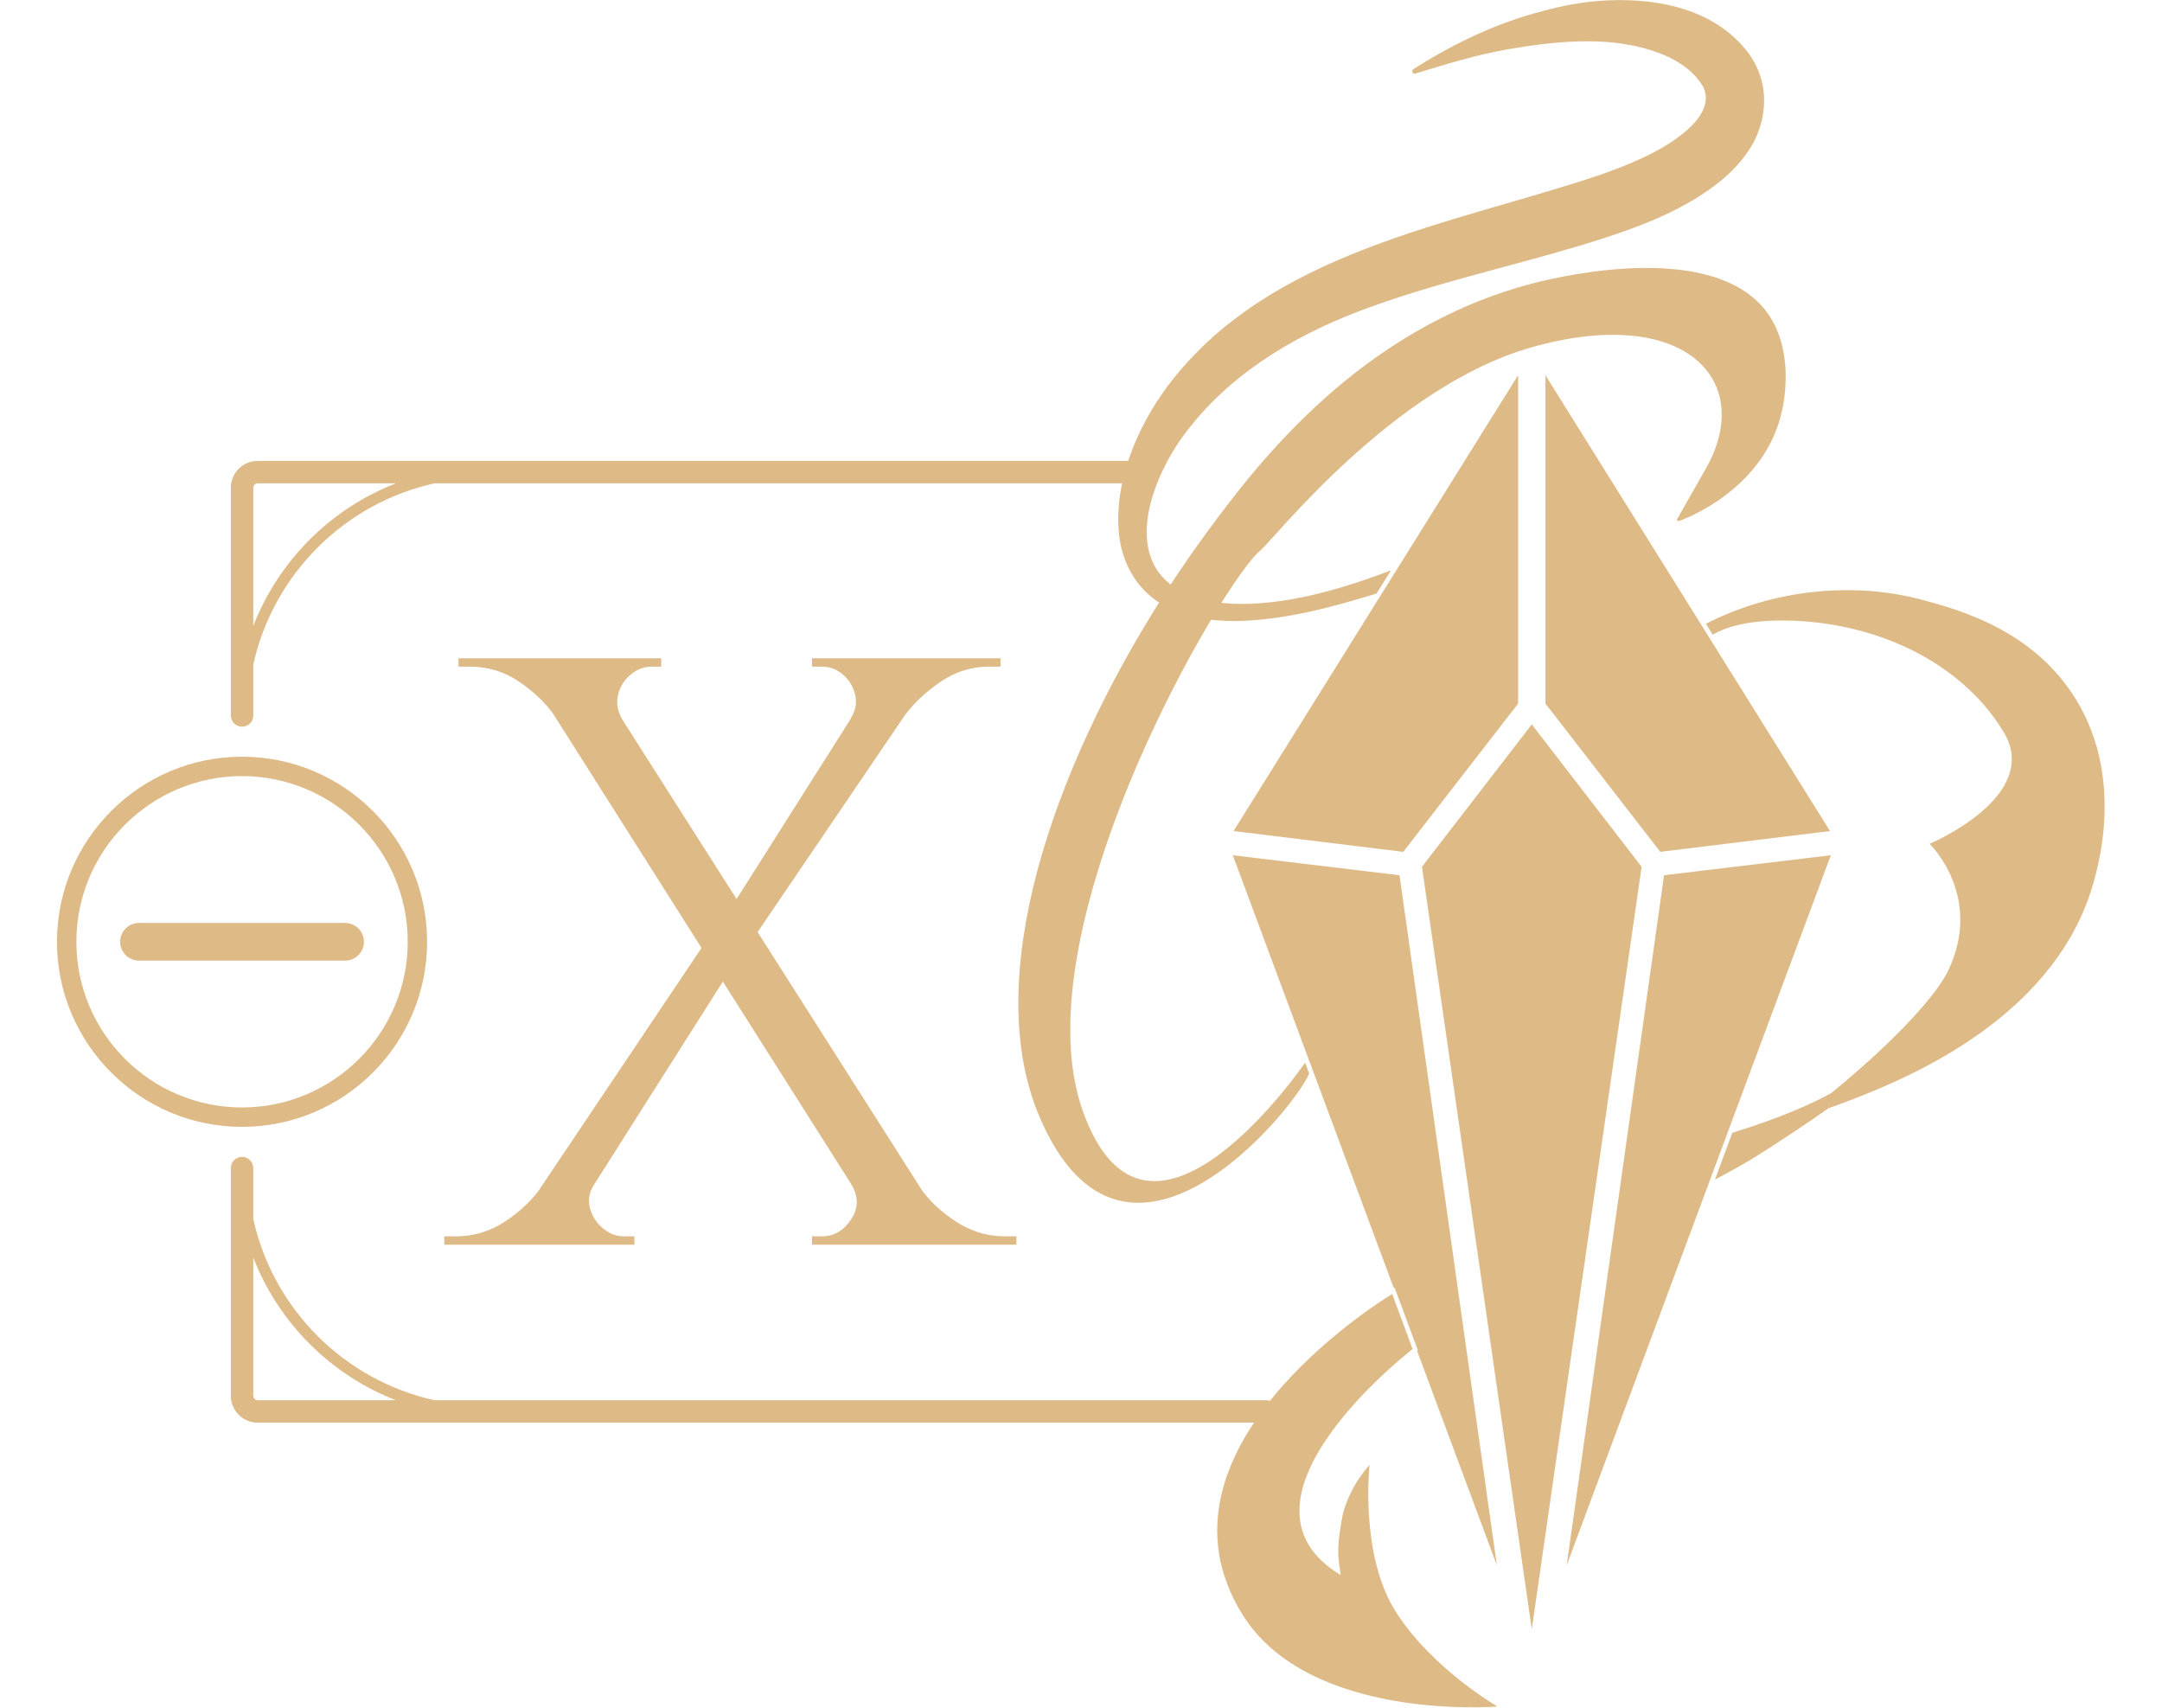
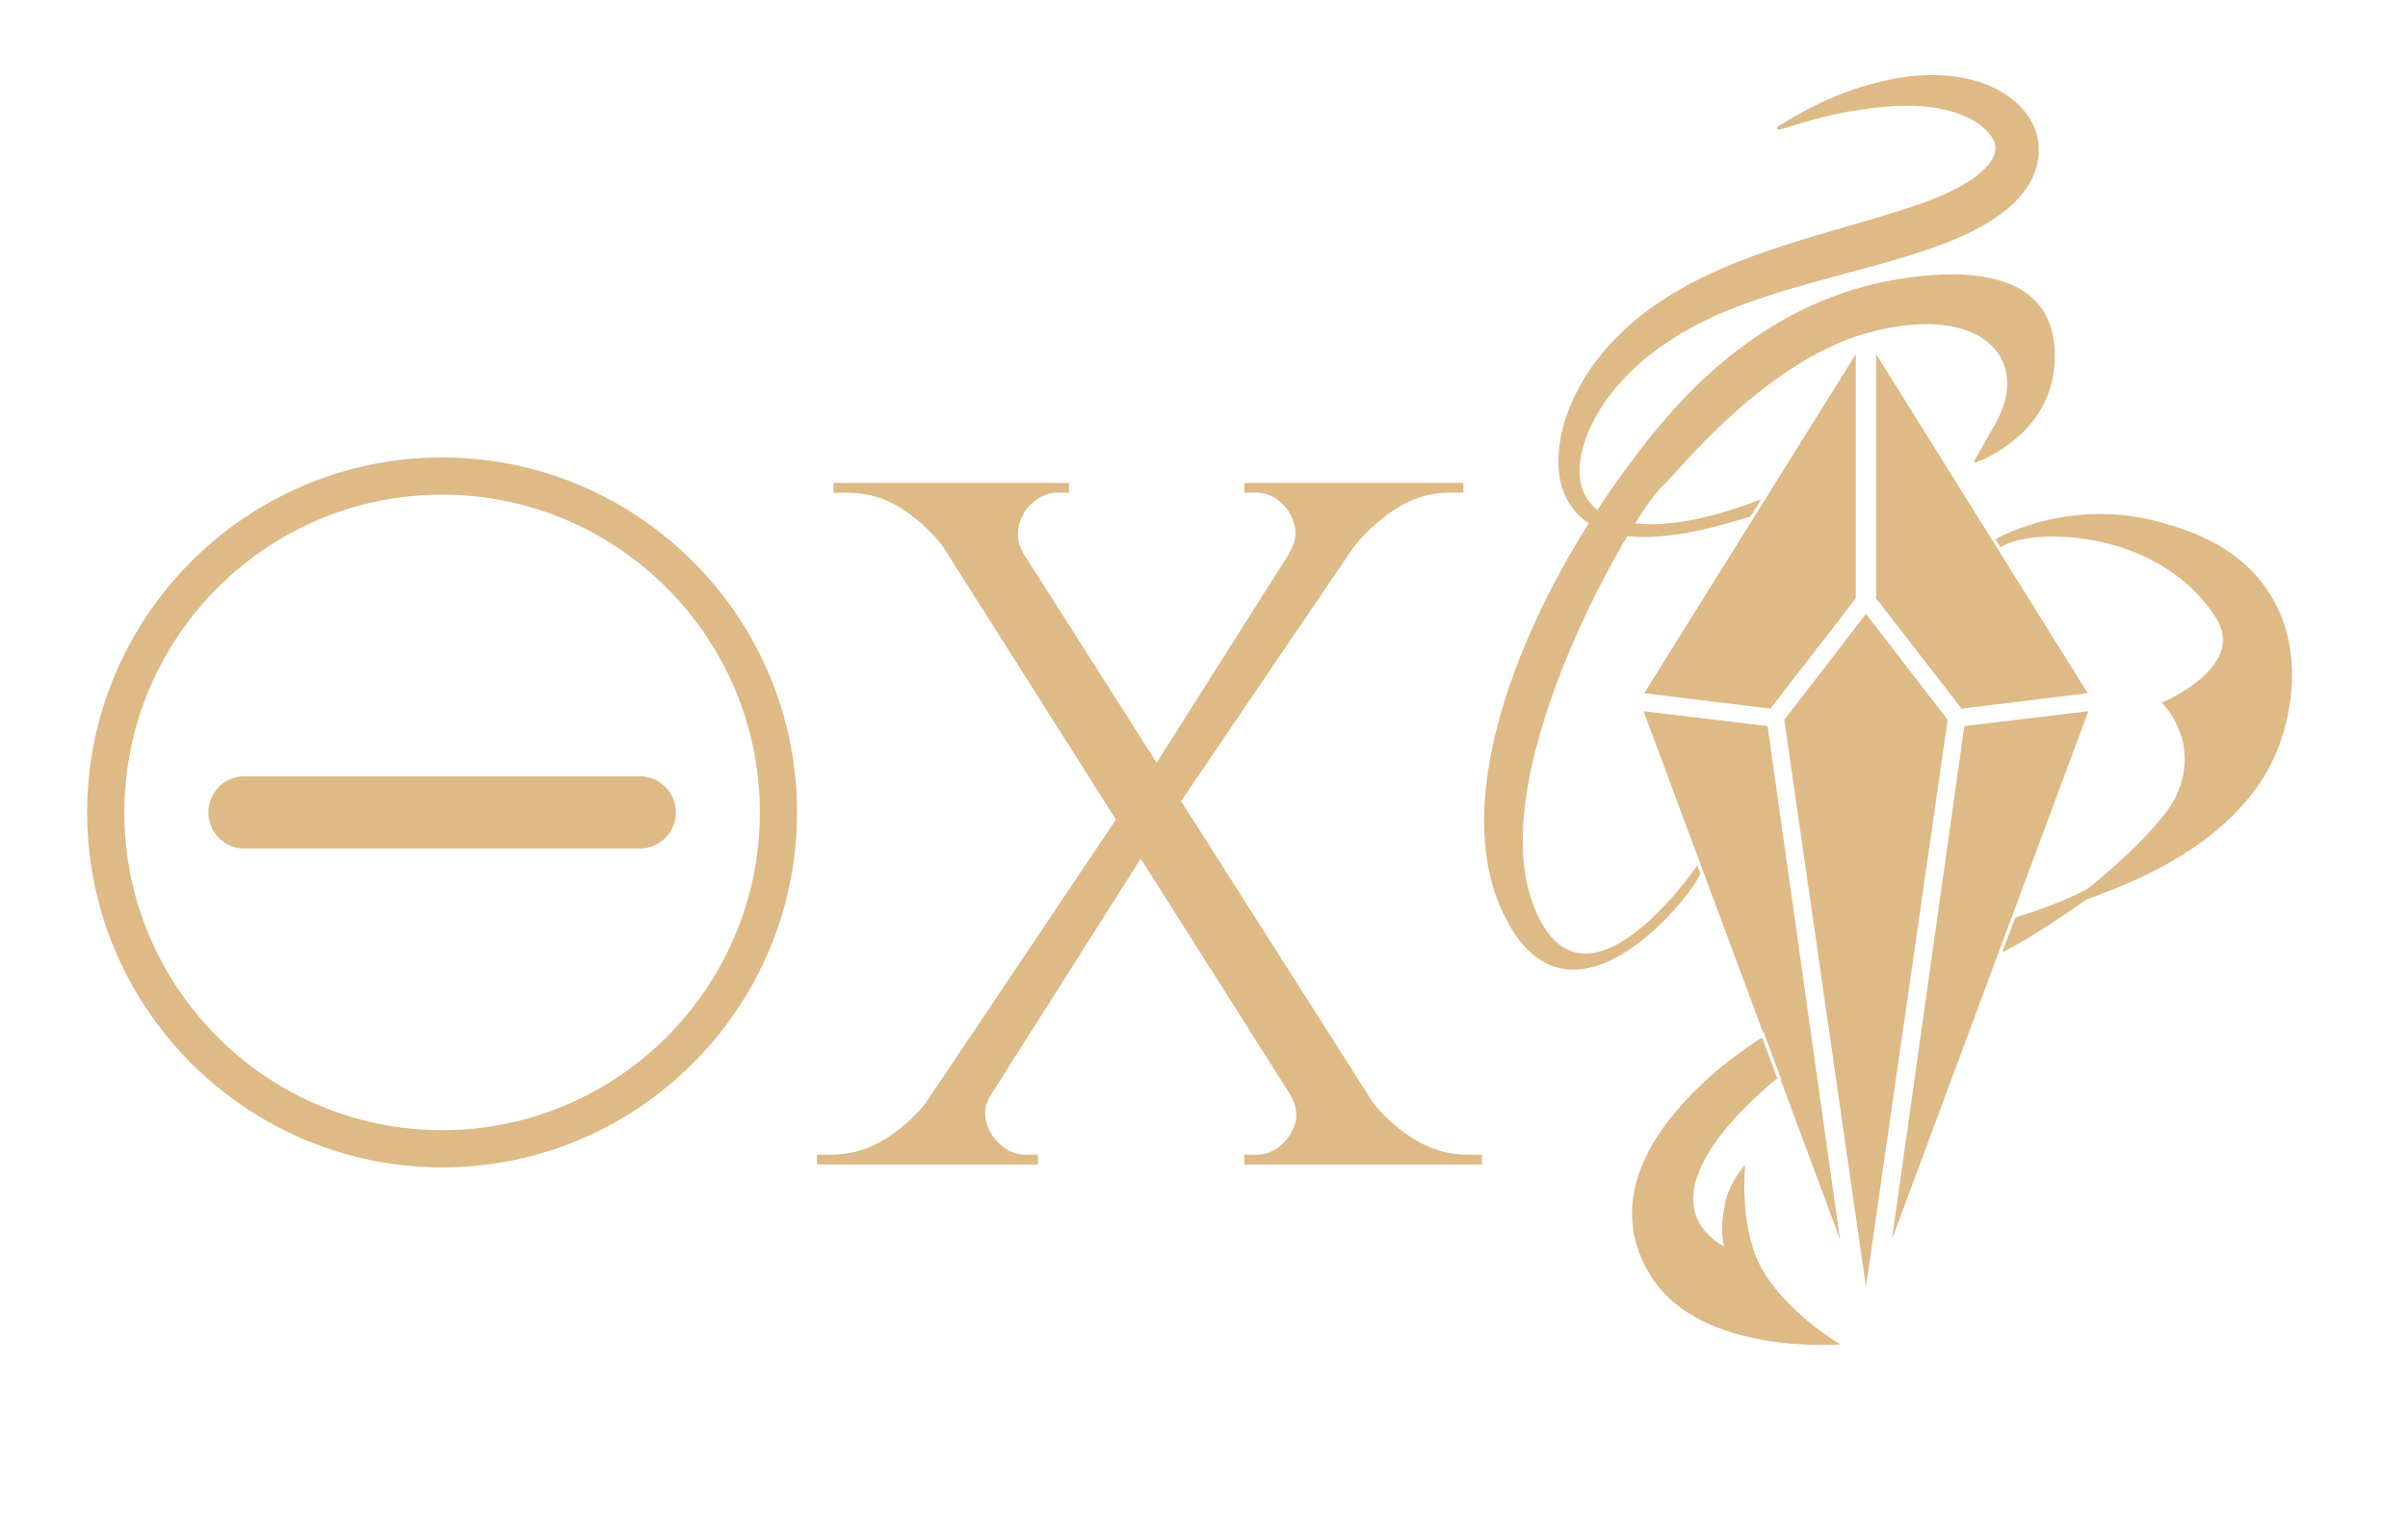
- <svg xmlns="http://www.w3.org/2000/svg" xmlns:ns1="https://www.affinity.studio/" width="100%" height="100%" viewBox="0 0 4955 3913" version="1.1" xml:space="preserve" style="fill-rule:evenodd;clip-rule:evenodd;stroke-linejoin:round;stroke-miterlimit:2;">
-   <g transform="matrix(1,0,0,1,-50797,-10930)">
-     <g id="Ether-Minus-X" ns1:id="Ether Minus X" transform="matrix(4.398482,0,0,4.166667,50797.024,10930.207)">
+ <svg xmlns="http://www.w3.org/2000/svg" xmlns:ns1="https://www.affinity.studio/" width="100%" height="100%" viewBox="0 0 4749 3001" version="1.1" xml:space="preserve" style="fill-rule:evenodd;clip-rule:evenodd;stroke-linejoin:round;stroke-miterlimit:2;">
+   <g transform="matrix(1,0,0,1,-50766,-10930)">
+     <g id="Ether-Minus-X" ns1:id="Ether Minus X" transform="matrix(4.215536,0,0,3.194742,50766.051,10930.207)">
      <rect x="0" y="0" width="1126.31" height="939.043" style="fill:none;" />
-       <clipPath id="_clip1">
-         <rect x="0" y="0" width="1126.31" height="939.043" />
-       </clipPath>
-       <g clip-path="url(#_clip1)">
-         <g id="_--9-Ether" ns1:id="- 9 Ether" transform="matrix(0.947296,0,0,1,29.68028,0)">
-           <g id="Ether-Icon" ns1:id="Ether Icon" transform="matrix(1,0,0,1,936.9351,903.7052)">
-             <path d="M0,-861.776C-1.942,-868.034 -5.481,-873.707 -9.836,-878.56C-29.439,-900.576 -61.103,-905.357 -88.638,-903.256C-99.188,-902.499 -109.566,-900.413 -119.751,-897.674C-145.08,-891.157 -168.957,-879.692 -190.886,-865.684C-192.176,-864.855 -191.251,-862.831 -189.778,-863.282C-181.238,-865.881 -172.779,-868.538 -164.286,-870.825C-155.812,-873.155 -147.329,-875.126 -138.837,-876.68C-110.832,-881.375 -80.357,-884.636 -53.507,-873.731C-44.406,-869.904 -35.971,-864.198 -31.252,-855.566C-26.691,-845.481 -35.414,-835.981 -42.929,-830.002C-55.627,-819.903 -72.516,-813.088 -88.092,-807.588C-170.285,-779.942 -270.504,-765.638 -326.309,-691.007C-342.925,-668.439 -355.604,-638.794 -352.789,-610.209C-351.273,-594.768 -343.572,-580.295 -330.217,-572.042C-317.941,-564.374 -303.204,-562.149 -288.967,-562.14C-262.352,-562.528 -236.222,-569.524 -211.099,-577.312L-203.158,-590.034C-206.265,-588.855 -209.377,-587.709 -212.499,-586.596C-224.871,-582.199 -237.454,-578.353 -250.287,-575.591C-258.775,-573.802 -267.363,-572.474 -276.005,-571.898C-288.525,-571.049 -301.516,-571.63 -313.284,-576.118C-355.019,-592.331 -334.595,-643.287 -313.654,-668.938C-288.281,-700.967 -251.644,-721.721 -213.463,-735.244C-172.438,-750.096 -128.421,-759.121 -86.845,-772.5C-64.024,-779.923 -40.934,-788.804 -21.896,-804.188C-15.374,-809.587 -9.37,-815.898 -4.987,-823.269C1.774,-834.552 4.201,-848.919 0,-861.776M173.318,-519.536C149.988,-557.13 109.651,-568.188 90.49,-573.443C49.801,-584.596 14.423,-576.991 -3.798,-571.311C-14.033,-568.121 -22.797,-564.305 -29.949,-560.667L-26.194,-554.657C-18.617,-559.078 -3.888,-563.93 23.371,-562.049C70.49,-558.798 112.701,-536.358 133.888,-500.979C155.08,-465.607 93.081,-439.618 93.081,-439.618C93.081,-439.618 122.768,-411.101 103.484,-370.216C95.599,-353.5 67.06,-325.346 39.073,-302.593C21.077,-292.402 -4.665,-283.98 -15.399,-280.689L-24.985,-254.925C-17.044,-259.122 -8.975,-263.504 -0.838,-268.641C12.671,-277.175 25.441,-285.72 37.479,-294.171C38.984,-294.702 41.211,-295.486 44.037,-296.549C72.84,-307.36 153.648,-337.854 179.904,-408.051C183.659,-418.09 202.563,-472.406 173.318,-519.536M2.777,-733.094C-26.104,-769.865 -103.889,-753.496 -125.719,-747.743C-220.315,-722.818 -276.635,-648.99 -305.236,-609.857C-306.971,-607.484 -308.695,-605.089 -310.407,-602.677C-316.994,-593.404 -323.424,-583.84 -329.635,-574.053L-329.635,-574.047C-389.251,-480.139 -429.123,-365.42 -396.341,-289.095C-349.244,-179.462 -256.394,-293.745 -248.341,-312.895C-248.291,-313.018 -248.229,-313.158 -248.168,-313.309L-250.384,-319.258C-250.457,-319.174 -250.524,-319.09 -250.596,-319.006C-250.596,-319.006 -337.112,-192.467 -372.697,-292.727C-398.104,-364.312 -347.689,-482.624 -309.417,-550.342C-306.54,-555.429 -303.737,-560.231 -301.034,-564.702C-289.332,-584.092 -279.612,-597.349 -274.911,-601.116C-267.541,-607.025 -202.302,-691.078 -125.804,-712.729C-41.499,-736.591 -2.209,-694.374 -30.184,-645.638C-35.438,-636.483 -42.529,-623.959 -45.724,-618.301C-46.138,-617.568 -45.276,-616.779 -44.582,-617.255C-42.288,-618.038 3.466,-634.496 12.263,-679.45C13.152,-683.982 18.777,-712.724 2.777,-733.094M-200.517,-17.215C-220.495,-48.62 -214.966,-97.994 -214.966,-97.994C-219.437,-92.952 -225.985,-84.122 -229.499,-71.553C-234.301,-48.161 -231.212,-43.83 -230.893,-37.467C-296.697,-77.188 -198.738,-155.852 -191.675,-161.409C-191.412,-161.611 -191.278,-161.717 -191.278,-161.717L-202.498,-192.008C-202.498,-192.008 -202.655,-191.913 -202.951,-191.734C-211.586,-186.435 -340.128,-105.56 -285.085,-16.034C-248.436,43.581 -144.612,34.896 -144.612,34.896C-144.612,34.896 -180.533,14.185 -200.517,-17.215M-28.294,-553.347L-32.041,-559.362L-118.203,-697.37L-118.203,-516.761L-55.043,-435.21L38.319,-446.648L-28.294,-553.347ZM-52.971,-422.341L-106.518,-42.783L-27.308,-255.785L-17.718,-281.548L38.763,-433.336L-52.971,-422.341ZM-201.062,-588.723L-209,-576.003L-211.318,-572.329L-217.604,-562.221L-289.764,-446.648L-196.403,-435.21L-133.241,-516.761L-133.241,-697.37L-201.062,-588.723ZM-202.498,-192.008C-202.498,-192.008 -202.655,-191.913 -202.951,-191.734L-191.675,-161.409C-191.412,-161.611 -191.278,-161.717 -191.278,-161.717L-202.498,-192.008ZM-202.498,-192.008C-202.498,-192.008 -202.655,-191.913 -202.951,-191.734L-191.675,-161.409C-191.412,-161.611 -191.278,-161.717 -191.278,-161.717L-202.498,-192.008ZM-144.927,-42.783L-198.473,-422.341L-290.183,-433.336L-248.075,-320.129L-245.857,-314.163L-201.679,-195.385L-201.234,-195.656L-200.199,-192.87L-188.957,-162.572L-188.341,-160.895L-188.736,-160.575L-144.927,-42.783ZM-65.297,-426.975L-125.723,-7.603L-186.122,-426.975L-125.723,-505.298L-65.297,-426.975Z" style="fill:rgb(222,186,135);fill-rule:nonzero;" />
+       <g id="_--9-Ether" ns1:id="- 9 Ether" transform="matrix(0.988407,0,0,1.304226,171.632,-174.1422)">
+         <g id="Ether-Icon" ns1:id="Ether Icon" transform="matrix(0.64,0,0,0.64,790.0075,747.3992)">
+           <path d="M0,-861.776C-1.942,-868.034 -5.481,-873.707 -9.836,-878.56C-29.439,-900.576 -61.103,-905.357 -88.638,-903.256C-99.188,-902.499 -109.566,-900.413 -119.751,-897.674C-145.08,-891.157 -168.957,-879.692 -190.886,-865.684C-192.176,-864.855 -191.251,-862.831 -189.778,-863.282C-181.238,-865.881 -172.779,-868.538 -164.286,-870.825C-155.812,-873.155 -147.329,-875.126 -138.837,-876.68C-110.832,-881.375 -80.357,-884.636 -53.507,-873.731C-44.406,-869.904 -35.971,-864.198 -31.252,-855.566C-26.691,-845.481 -35.414,-835.981 -42.929,-830.002C-55.627,-819.903 -72.516,-813.088 -88.092,-807.588C-170.285,-779.942 -270.504,-765.638 -326.309,-691.007C-342.925,-668.439 -355.604,-638.794 -352.789,-610.209C-351.273,-594.768 -343.572,-580.295 -330.217,-572.042C-317.941,-564.374 -303.204,-562.149 -288.967,-562.14C-262.352,-562.528 -236.222,-569.524 -211.099,-577.312L-203.158,-590.034C-206.265,-588.855 -209.377,-587.709 -212.499,-586.596C-224.871,-582.199 -237.454,-578.353 -250.287,-575.591C-258.775,-573.802 -267.363,-572.474 -276.005,-571.898C-288.525,-571.049 -301.516,-571.63 -313.284,-576.118C-355.019,-592.331 -334.595,-643.287 -313.654,-668.938C-288.281,-700.967 -251.644,-721.721 -213.463,-735.244C-172.438,-750.096 -128.421,-759.121 -86.845,-772.5C-64.024,-779.923 -40.934,-788.804 -21.896,-804.188C-15.374,-809.587 -9.37,-815.898 -4.987,-823.269C1.774,-834.552 4.201,-848.919 0,-861.776M173.318,-519.536C149.988,-557.13 109.651,-568.188 90.49,-573.443C49.801,-584.596 14.423,-576.991 -3.798,-571.311C-14.033,-568.121 -22.797,-564.305 -29.949,-560.667L-26.194,-554.657C-18.617,-559.078 -3.888,-563.93 23.371,-562.049C70.49,-558.798 112.701,-536.358 133.888,-500.979C155.08,-465.607 93.081,-439.618 93.081,-439.618C93.081,-439.618 122.768,-411.101 103.484,-370.216C95.599,-353.5 67.06,-325.346 39.073,-302.593C21.077,-292.402 -4.665,-283.98 -15.399,-280.689L-24.985,-254.925C-17.044,-259.122 -8.975,-263.504 -0.838,-268.641C12.671,-277.175 25.441,-285.72 37.479,-294.171C38.984,-294.702 41.211,-295.486 44.037,-296.549C72.84,-307.36 153.648,-337.854 179.904,-408.051C183.659,-418.09 202.563,-472.406 173.318,-519.536M2.777,-733.094C-26.104,-769.865 -103.889,-753.496 -125.719,-747.743C-220.315,-722.818 -276.635,-648.99 -305.236,-609.857C-306.971,-607.484 -308.695,-605.089 -310.407,-602.677C-316.994,-593.404 -323.424,-583.84 -329.635,-574.053L-329.635,-574.047C-389.251,-480.139 -429.123,-365.42 -396.341,-289.095C-349.244,-179.462 -256.394,-293.745 -248.341,-312.895C-248.291,-313.018 -248.229,-313.158 -248.168,-313.309L-250.384,-319.258C-250.457,-319.174 -250.524,-319.09 -250.596,-319.006C-250.596,-319.006 -337.112,-192.467 -372.697,-292.727C-398.104,-364.312 -347.689,-482.624 -309.417,-550.342C-306.54,-555.429 -303.737,-560.231 -301.034,-564.702C-289.332,-584.092 -279.612,-597.349 -274.911,-601.116C-267.541,-607.025 -202.302,-691.078 -125.804,-712.729C-41.499,-736.591 -2.209,-694.374 -30.184,-645.638C-35.438,-636.483 -42.529,-623.959 -45.724,-618.301C-46.138,-617.568 -45.276,-616.779 -44.582,-617.255C-42.288,-618.038 3.466,-634.496 12.263,-679.45C13.152,-683.982 18.777,-712.724 2.777,-733.094M-200.517,-17.215C-220.495,-48.62 -214.966,-97.994 -214.966,-97.994C-219.437,-92.952 -225.985,-84.122 -229.499,-71.553C-234.301,-48.161 -231.212,-43.83 -230.893,-37.467C-296.697,-77.188 -198.738,-155.852 -191.675,-161.409C-191.412,-161.611 -191.278,-161.717 -191.278,-161.717L-202.498,-192.008C-202.498,-192.008 -202.655,-191.913 -202.951,-191.734C-211.586,-186.435 -340.128,-105.56 -285.085,-16.034C-248.436,43.581 -144.612,34.896 -144.612,34.896C-144.612,34.896 -180.533,14.185 -200.517,-17.215M-28.294,-553.347L-32.041,-559.362L-118.203,-697.37L-118.203,-516.761L-55.043,-435.21L38.319,-446.648L-28.294,-553.347ZM-52.971,-422.341L-106.518,-42.783L-27.308,-255.785L-17.718,-281.548L38.763,-433.336L-52.971,-422.341ZM-201.062,-588.723L-209,-576.003L-211.318,-572.329L-217.604,-562.221L-289.764,-446.648L-196.403,-435.21L-133.241,-516.761L-133.241,-697.37L-201.062,-588.723ZM-202.498,-192.008C-202.498,-192.008 -202.655,-191.913 -202.951,-191.734L-191.675,-161.409C-191.412,-161.611 -191.278,-161.717 -191.278,-161.717L-202.498,-192.008ZM-202.498,-192.008C-202.498,-192.008 -202.655,-191.913 -202.951,-191.734L-191.675,-161.409C-191.412,-161.611 -191.278,-161.717 -191.278,-161.717L-202.498,-192.008ZM-144.927,-42.783L-198.473,-422.341L-290.183,-433.336L-248.075,-320.129L-245.857,-314.163L-201.679,-195.385L-201.234,-195.656L-200.199,-192.87L-188.957,-162.572L-188.341,-160.895L-188.736,-160.575L-144.927,-42.783ZM-65.297,-426.975L-125.723,-7.603L-186.122,-426.975L-125.723,-505.298L-65.297,-426.975Z" style="fill:rgb(222,186,135);fill-rule:nonzero;" />
+         </g>
+         <g id="_--Modifier" ns1:id="- Modifier" transform="matrix(1.650327,0,0,1.650327,-132.4037,-336.8484)">
+           <g transform="matrix(1,0,0,1,158.4851,528.3295)">
+             <path d="M0,-20.726L-46.323,-20.726L-46.323,-20.729L-67.052,-20.729L-67.052,-20.726L-113.375,-20.726C-119.096,-20.726 -123.74,-16.086 -123.74,-10.362C-123.74,-4.637 -119.096,0.003 -113.375,0.003L0,0.003C5.72,0.003 10.364,-4.637 10.364,-10.362C10.364,-16.086 5.72,-20.726 0,-20.726" style="fill:rgb(222,186,135);fill-rule:nonzero;" />
          </g>
-           <g id="Inline-Frame" ns1:id="Inline Frame" transform="matrix(1,0,0,1,107.9718,268.284)">
-             <path d="M0,499.368L0,423.377C13.936,459.297 42.561,487.922 78.48,501.856L2.49,501.856C1.117,501.856 0,500.741 0,499.368M557.401,501.856L99.751,501.856C50.095,490.921 10.932,451.756 0,402.099L0,374.164C0,370.754 -2.764,367.989 -6.174,367.989C-9.584,367.989 -12.348,370.754 -12.348,374.164L-12.348,499.368C-12.348,507.549 -5.692,514.206 2.49,514.206L557.401,514.206C560.811,514.206 563.575,511.441 563.575,508.032C563.575,504.621 560.811,501.856 557.401,501.856M2.49,-2.49L78.48,-2.49C42.561,11.446 13.936,40.071 0,75.991L0,0C0,-1.373 1.117,-2.49 2.49,-2.49M-6.174,131.379C-2.764,131.379 0,128.614 0,125.205L0,97.269C10.932,47.612 50.095,8.446 99.751,-2.49L487.083,-2.49C490.493,-2.49 493.257,-5.254 493.257,-8.664C493.257,-12.073 490.493,-14.838 487.083,-14.838L2.49,-14.838C-5.692,-14.838 -12.348,-8.182 -12.348,0L-12.348,125.205C-12.348,128.614 -9.584,131.379 -6.174,131.379" style="fill:rgb(222,186,135);fill-rule:nonzero;" />
+           <g transform="matrix(1,0,0,1,101.7976,609.0961)">
+             <path d="M0,-182.257C-50.247,-182.257 -91.129,-141.377 -91.129,-91.128C-91.129,-40.88 -50.247,0.001 0,0.001C50.247,0.001 91.129,-40.88 91.129,-91.128C91.129,-141.377 50.247,-182.257 0,-182.257M0,10.67C-56.132,10.67 -101.798,-34.996 -101.798,-91.128C-101.798,-147.26 -56.132,-192.927 0,-192.927C56.132,-192.927 101.798,-147.26 101.798,-91.128C101.798,-34.996 56.132,10.67 0,10.67" style="fill:rgb(222,186,135);fill-rule:nonzero;" />
          </g>
-           <g id="_--Modifier" ns1:id="- Modifier">
-             <g transform="matrix(1,0,0,1,158.4851,528.3295)">
-               <path d="M0,-20.726L-46.323,-20.726L-46.323,-20.729L-67.052,-20.729L-67.052,-20.726L-113.375,-20.726C-119.096,-20.726 -123.74,-16.086 -123.74,-10.362C-123.74,-4.637 -119.096,0.003 -113.375,0.003L0,0.003C5.72,0.003 10.364,-4.637 10.364,-10.362C10.364,-16.086 5.72,-20.726 0,-20.726" style="fill:rgb(222,186,135);fill-rule:nonzero;" />
-             </g>
-             <g transform="matrix(1,0,0,1,101.7976,609.0961)">
-               <path d="M0,-182.257C-50.247,-182.257 -91.129,-141.377 -91.129,-91.128C-91.129,-40.88 -50.247,0.001 0,0.001C50.247,0.001 91.129,-40.88 91.129,-91.128C91.129,-141.377 50.247,-182.257 0,-182.257M0,10.67C-56.132,10.67 -101.798,-34.996 -101.798,-91.128C-101.798,-147.26 -56.132,-192.927 0,-192.927C56.132,-192.927 101.798,-147.26 101.798,-91.128C101.798,-34.996 56.132,10.67 0,10.67" style="fill:rgb(222,186,135);fill-rule:nonzero;" />
-             </g>
-           </g>
-           <g transform="matrix(0.24,0,0,0.272918,-12459.172,-10673.104)">
-             <path d="M53119.52,40433.9L53973.92,41614.103L53820.32,41614.103L52969.76,40433.9L53119.52,40433.9ZM53144.48,41494.225C53132.96,41509.984 53129.76,41526.024 53134.88,41542.345C53140,41558.666 53149.92,41572.174 53164.64,41582.867C53179.36,41593.56 53195.04,41598.907 53211.68,41598.907L53236.64,41598.907L53236.64,41615.791L52800.8,41615.791L52800.8,41598.907L52827.68,41598.907C52868.64,41598.907 52906.4,41588.776 52940.96,41568.516C52975.52,41548.255 53003.04,41525.179 53023.52,41499.29L53144.48,41494.225ZM53413.28,40987.7L53457.44,41060.302L53058.08,41614.103L52935.2,41614.103L53413.28,40987.7ZM53733.92,41494.225L53891.36,41500.979C53911.84,41526.868 53939.36,41549.662 53973.92,41569.36C54008.48,41589.058 54045.6,41598.907 54085.28,41598.907L54112.16,41598.907L54112.16,41615.791L53643.68,41615.791L53643.68,41598.907L53666.72,41598.907C53693.6,41598.907 53715.68,41587.651 53732.96,41565.139C53750.24,41542.626 53750.56,41518.989 53733.92,41494.225ZM53298.08,40433.9L53298.08,40450.784L53275.04,40450.784C53258.4,40450.784 53242.72,40456.131 53228,40466.824C53213.28,40477.517 53203.68,40491.024 53199.2,40507.346C53194.72,40523.667 53197.6,40539.707 53207.84,40555.466L53054.24,40550.4C53033.76,40524.511 53006.56,40501.436 52972.64,40481.175C52938.72,40460.914 52901.28,40450.784 52860.32,40450.784L52833.44,40450.784L52833.44,40433.9L53298.08,40433.9ZM53945.12,40433.9L53493.92,41018.092L53428.64,40977.57L53820.32,40433.9L53945.12,40433.9ZM54075.68,40433.9L54075.68,40450.784L54048.8,40450.784C54009.12,40450.784 53972.32,40460.914 53938.4,40481.175C53904.48,40501.436 53876.64,40524.511 53854.88,40550.4L53732,40555.466C53743.52,40539.707 53747.04,40523.667 53742.56,40507.346C53738.08,40491.024 53728.8,40477.517 53714.72,40466.824C53700.64,40456.131 53684.64,40450.784 53666.72,40450.784L53643.68,40450.784L53643.68,40433.9L54075.68,40433.9Z" style="fill:rgb(222,186,135);fill-rule:nonzero;" />
-           </g>
+         </g>
+         <g transform="matrix(0.24,0,0,0.272918,-12459.172,-10673.104)">
+           <path d="M53119.52,40433.9L53973.92,41614.103L53820.32,41614.103L52969.76,40433.9L53119.52,40433.9ZM53144.48,41494.225C53132.96,41509.984 53129.76,41526.024 53134.88,41542.345C53140,41558.666 53149.92,41572.174 53164.64,41582.867C53179.36,41593.56 53195.04,41598.907 53211.68,41598.907L53236.64,41598.907L53236.64,41615.791L52800.8,41615.791L52800.8,41598.907L52827.68,41598.907C52868.64,41598.907 52906.4,41588.776 52940.96,41568.516C52975.52,41548.255 53003.04,41525.179 53023.52,41499.29L53144.48,41494.225ZM53413.28,40987.7L53457.44,41060.302L53058.08,41614.103L52935.2,41614.103L53413.28,40987.7ZM53733.92,41494.225L53891.36,41500.979C53911.84,41526.868 53939.36,41549.662 53973.92,41569.36C54008.48,41589.058 54045.6,41598.907 54085.28,41598.907L54112.16,41598.907L54112.16,41615.791L53643.68,41615.791L53643.68,41598.907L53666.72,41598.907C53693.6,41598.907 53715.68,41587.651 53732.96,41565.139C53750.24,41542.626 53750.56,41518.989 53733.92,41494.225ZM53298.08,40433.9L53298.08,40450.784L53275.04,40450.784C53258.4,40450.784 53242.72,40456.131 53228,40466.824C53213.28,40477.517 53203.68,40491.024 53199.2,40507.346C53194.72,40523.667 53197.6,40539.707 53207.84,40555.466L53054.24,40550.4C53033.76,40524.511 53006.56,40501.436 52972.64,40481.175C52938.72,40460.914 52901.28,40450.784 52860.32,40450.784L52833.44,40450.784L52833.44,40433.9L53298.08,40433.9ZM53945.12,40433.9L53493.92,41018.092L53428.64,40977.57L53820.32,40433.9L53945.12,40433.9ZM54075.68,40433.9L54075.68,40450.784L54048.8,40450.784C54009.12,40450.784 53972.32,40460.914 53938.4,40481.175C53904.48,40501.436 53876.64,40524.511 53854.88,40550.4L53732,40555.466C53743.52,40539.707 53747.04,40523.667 53742.56,40507.346C53738.08,40491.024 53728.8,40477.517 53714.72,40466.824C53700.64,40456.131 53684.64,40450.784 53666.72,40450.784L53643.68,40450.784L53643.68,40433.9L54075.68,40433.9Z" style="fill:rgb(222,186,135);fill-rule:nonzero;" />
        </g>
      </g>
    </g>
  </g>
</svg>
